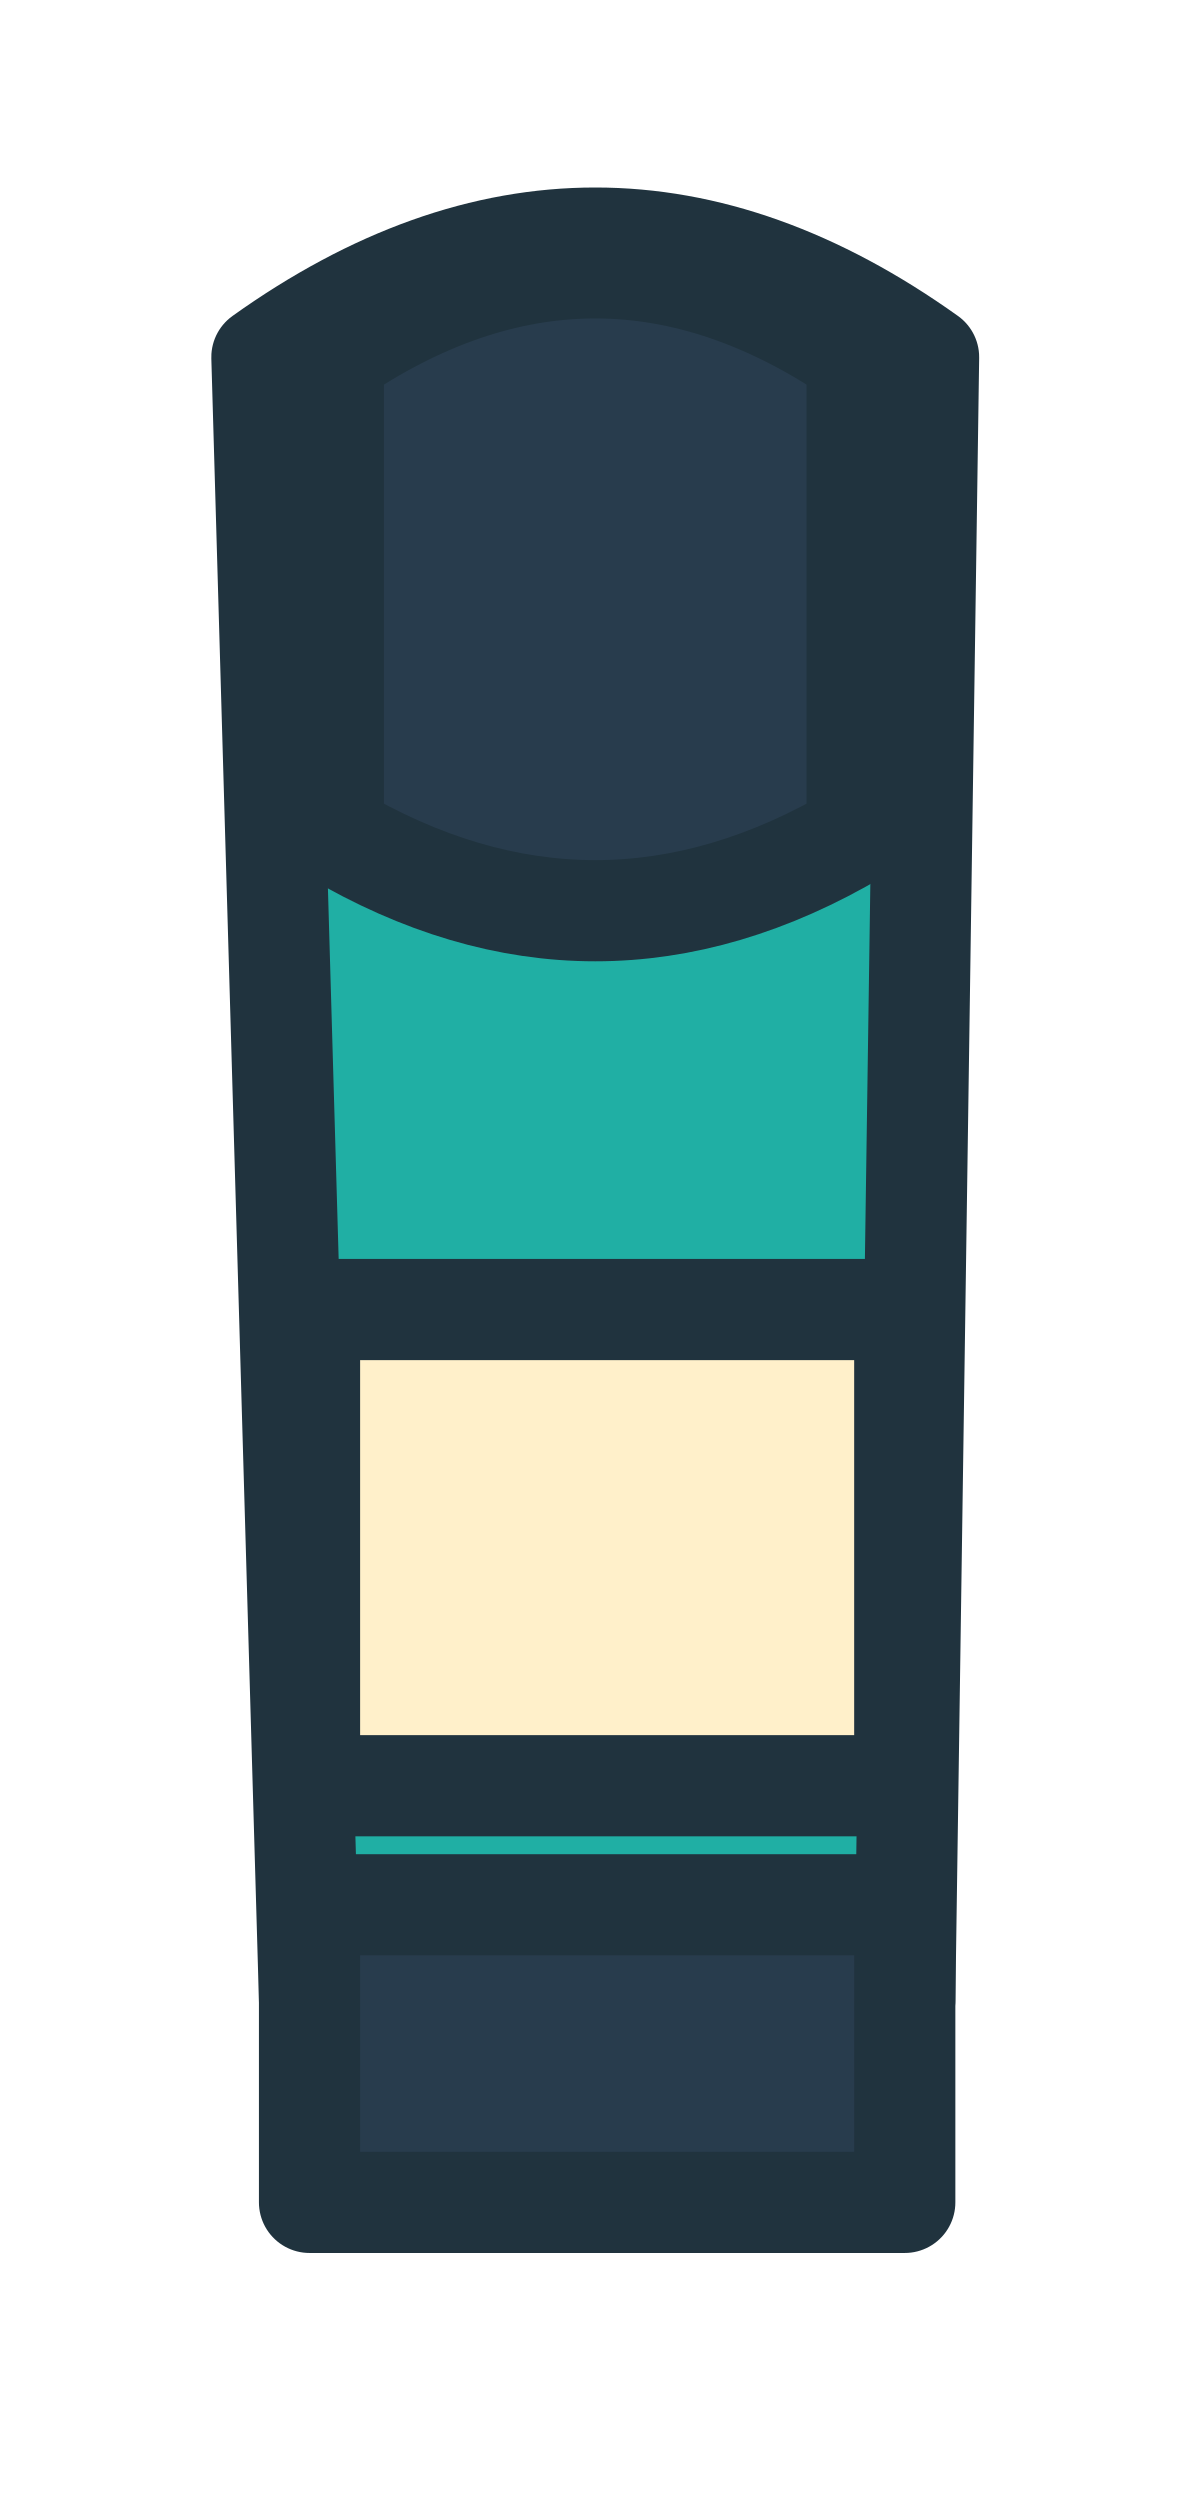
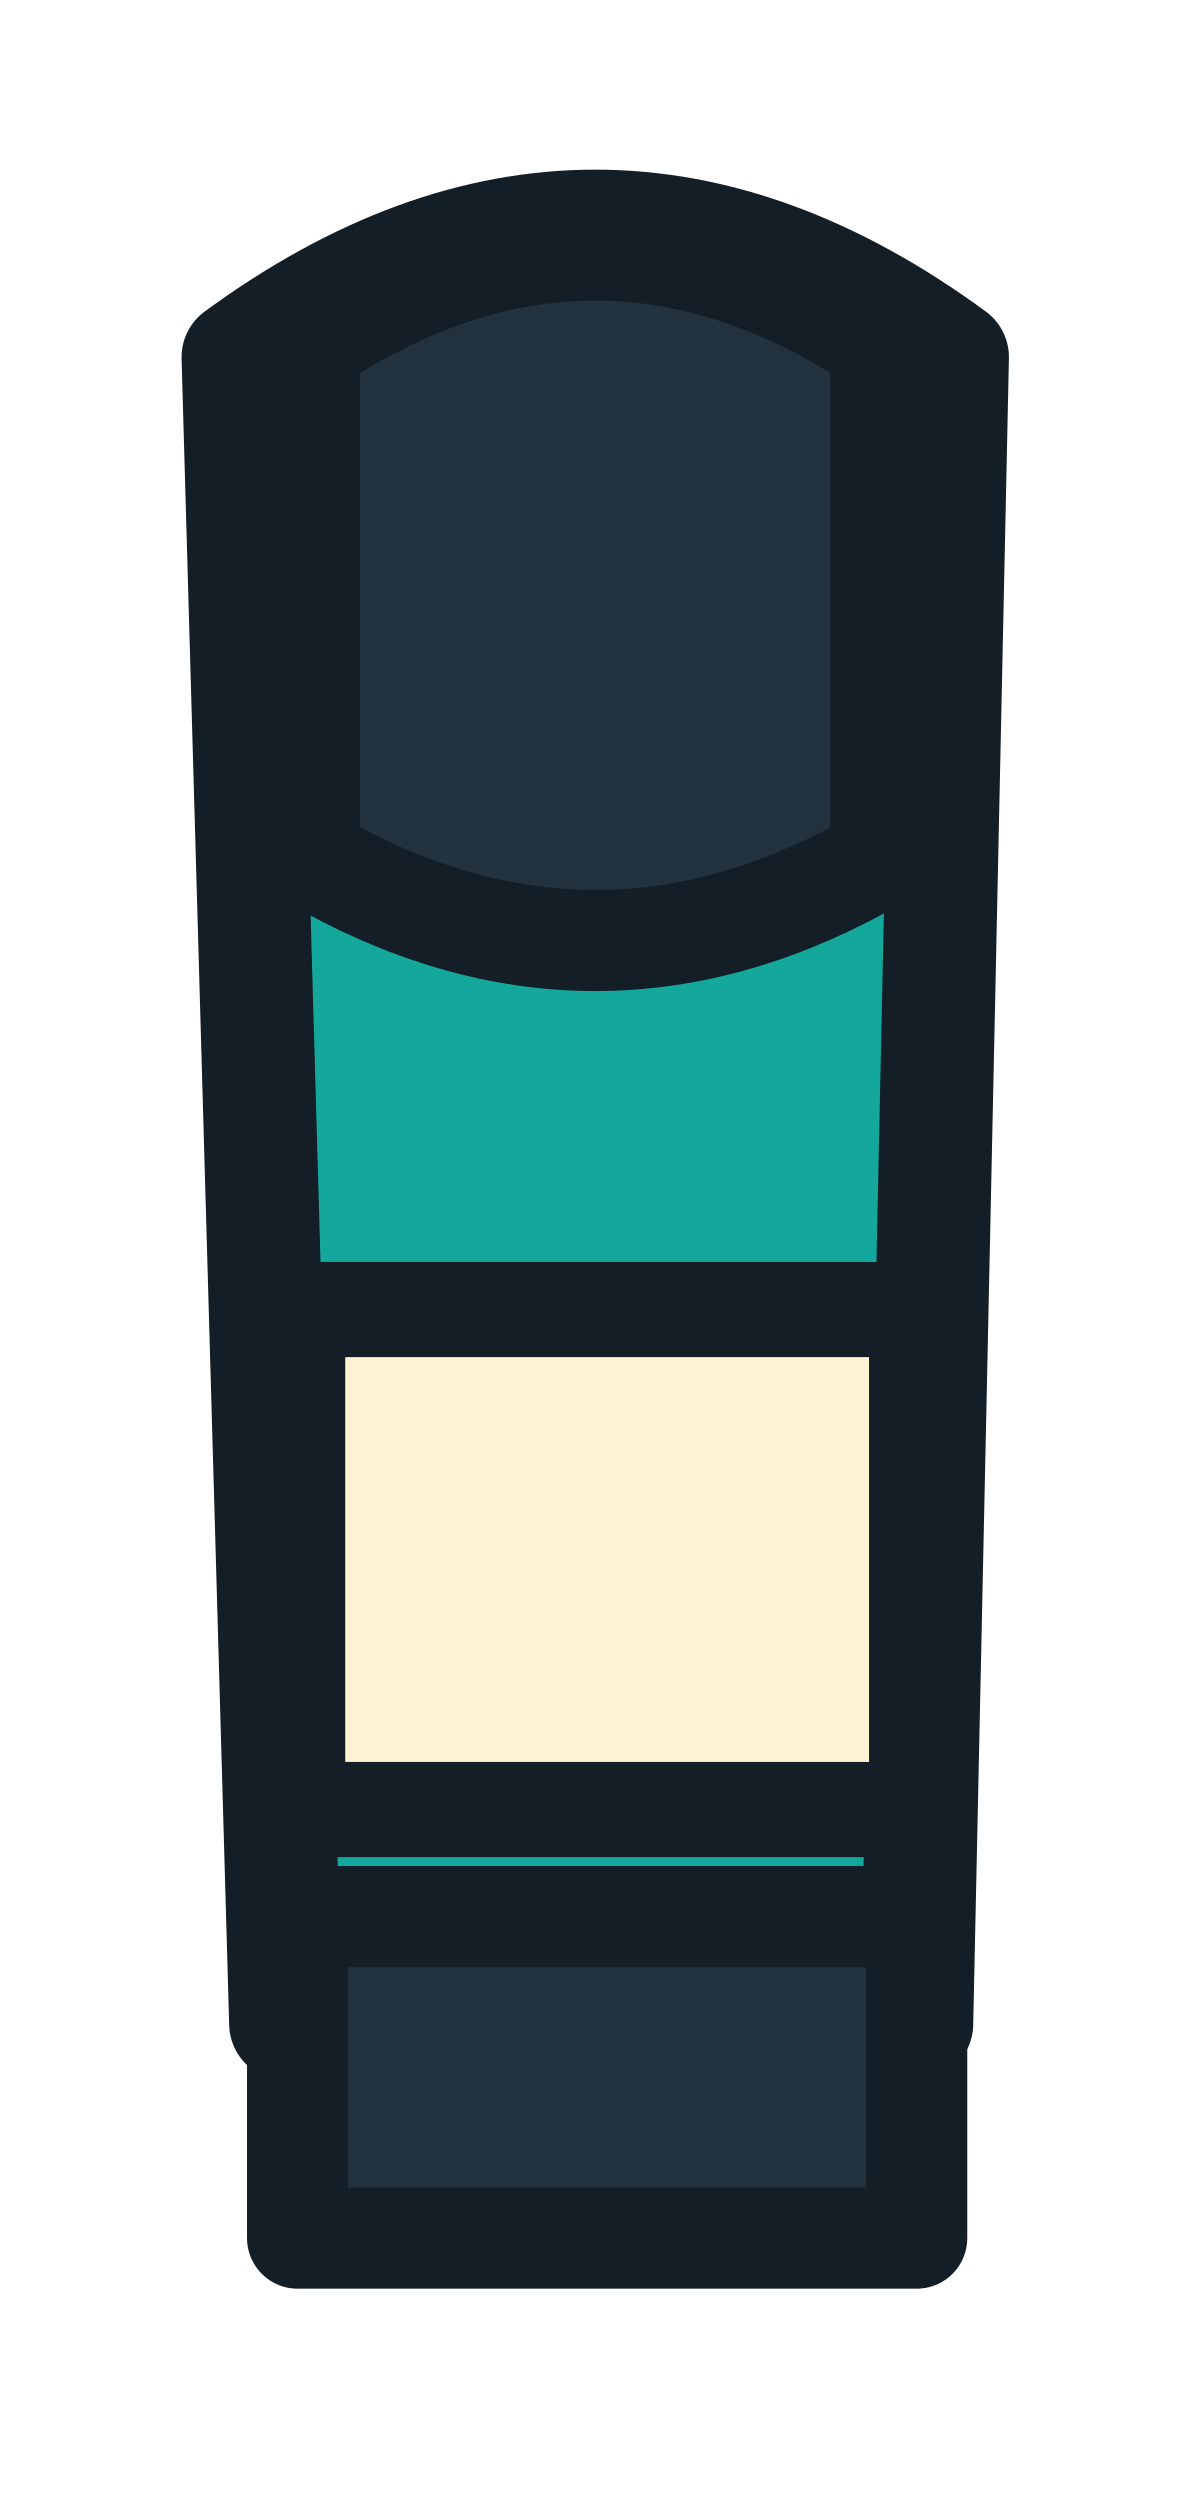
- <svg xmlns="http://www.w3.org/2000/svg" viewBox="-5 -4 10 21" fill="none" stroke="#20333e" stroke-width="0.85" stroke-linecap="round" stroke-linejoin="round">
-   <path d="M-2.8 -1 Q0 -3 2.8 -1 L2.6 12.8 L-2.4 12.8 Z" fill="#20afa4" stroke="#20333e" stroke-width="0.85" />
-   <path d="M-2.4 7 L2.6 7 L2.6 11 L-2.4 11 Z" fill="#fff0ca" stroke="#20333e" stroke-width="0.85" />
-   <path d="M-2.2 -1 Q0 -2.5 2.2 -1 L2.2 3 Q0 4.3 -2.2 3 Z" fill="#283c4d" stroke="#20333e" stroke-width="0.85" />
-   <path d="M-2.4 12 L2.6 12 L2.6 14.5 L-2.4 14.5 Z" fill="#283c4d" stroke="#20333e" stroke-width="0.85" />
+ <svg xmlns="http://www.w3.org/2000/svg" viewBox="-5 -4 10 21" fill="none" stroke="#141e26" stroke-width="0.85" stroke-linecap="round" stroke-linejoin="round">
+   <path d="M-3 -1 Q0 -3.2 3 -1 L2.7 13 L-2.6 13 Z" fill="#14a89d" stroke="#141e26" stroke-width="0.95" />
+   <path d="M-2.5 7 L2.7 7 L2.7 11.2 L-2.5 11.2 Z" fill="#fff3d4" stroke="#141e26" stroke-width="0.8" />
+   <path d="M-2.4 -1.1 Q0 -2.7 2.4 -1.1 L2.4 3.2 Q0 4.6 -2.4 3.2 Z" fill="#23323f" stroke="#141e26" stroke-width="0.85" />
+   <path d="M-2.5 12.1 L2.7 12.1 L2.7 14.8 L-2.5 14.8 Z" fill="#23323f" stroke="#141e26" stroke-width="0.85" />
</svg>
